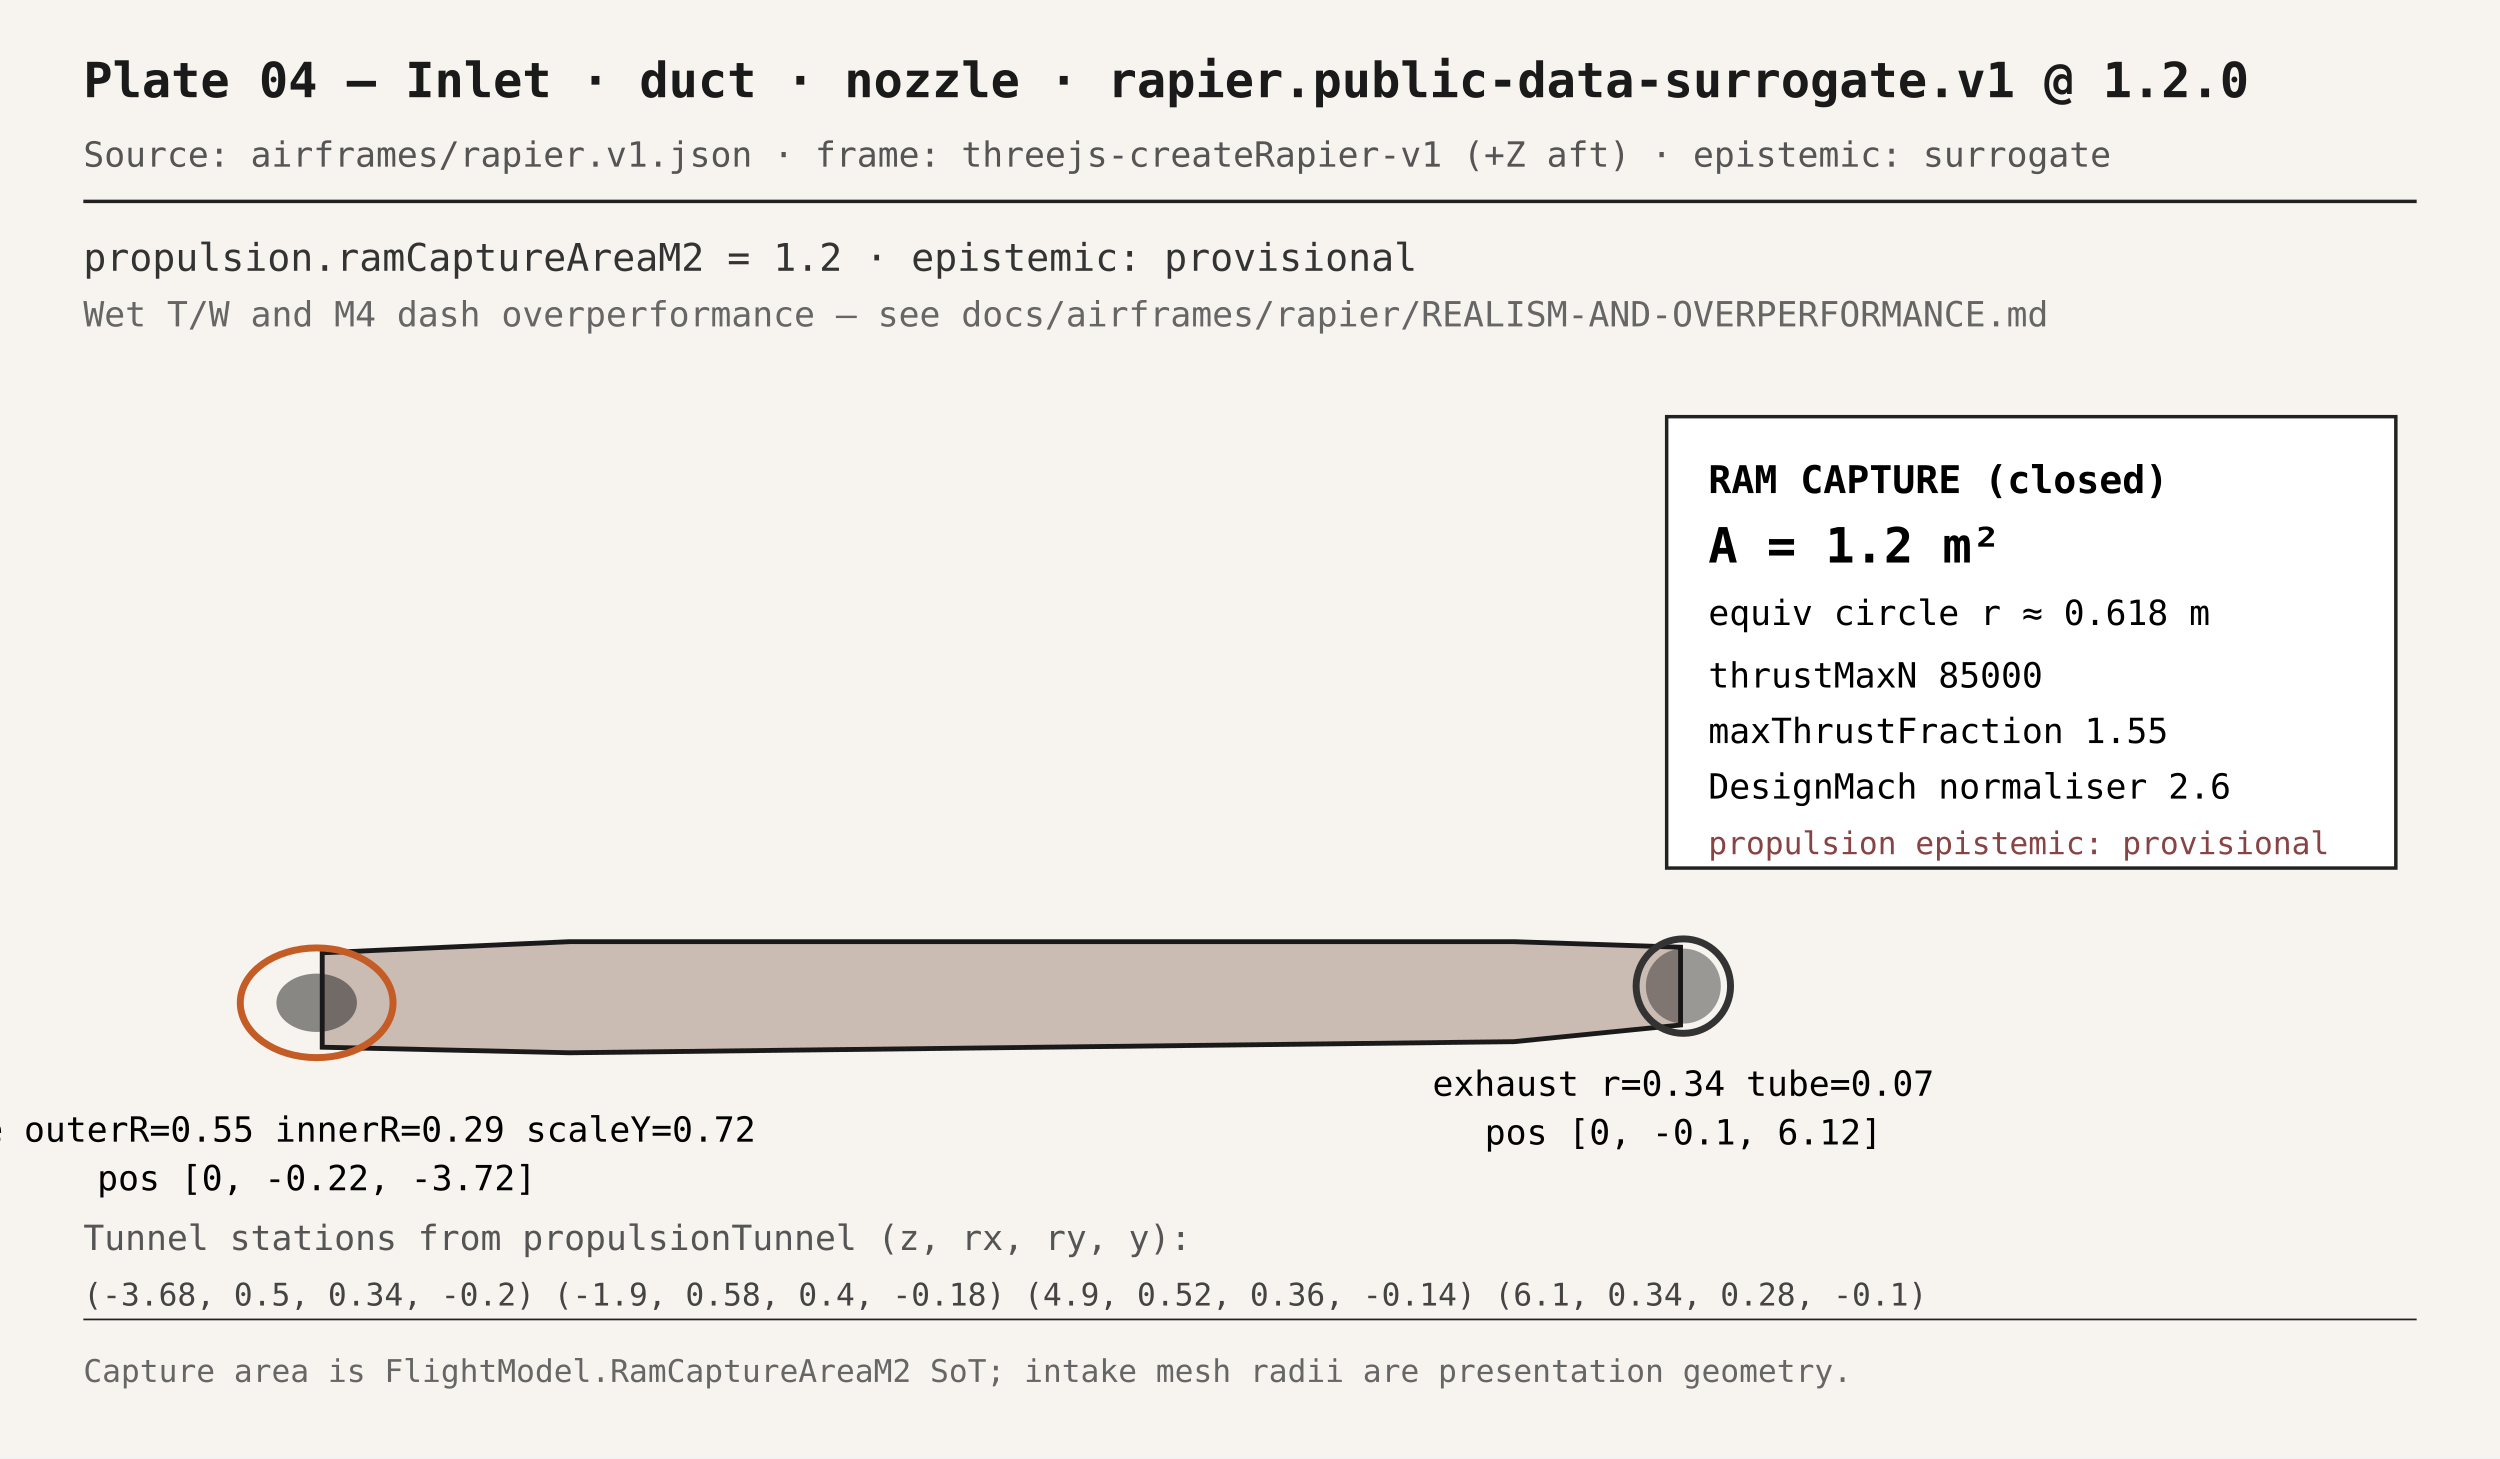
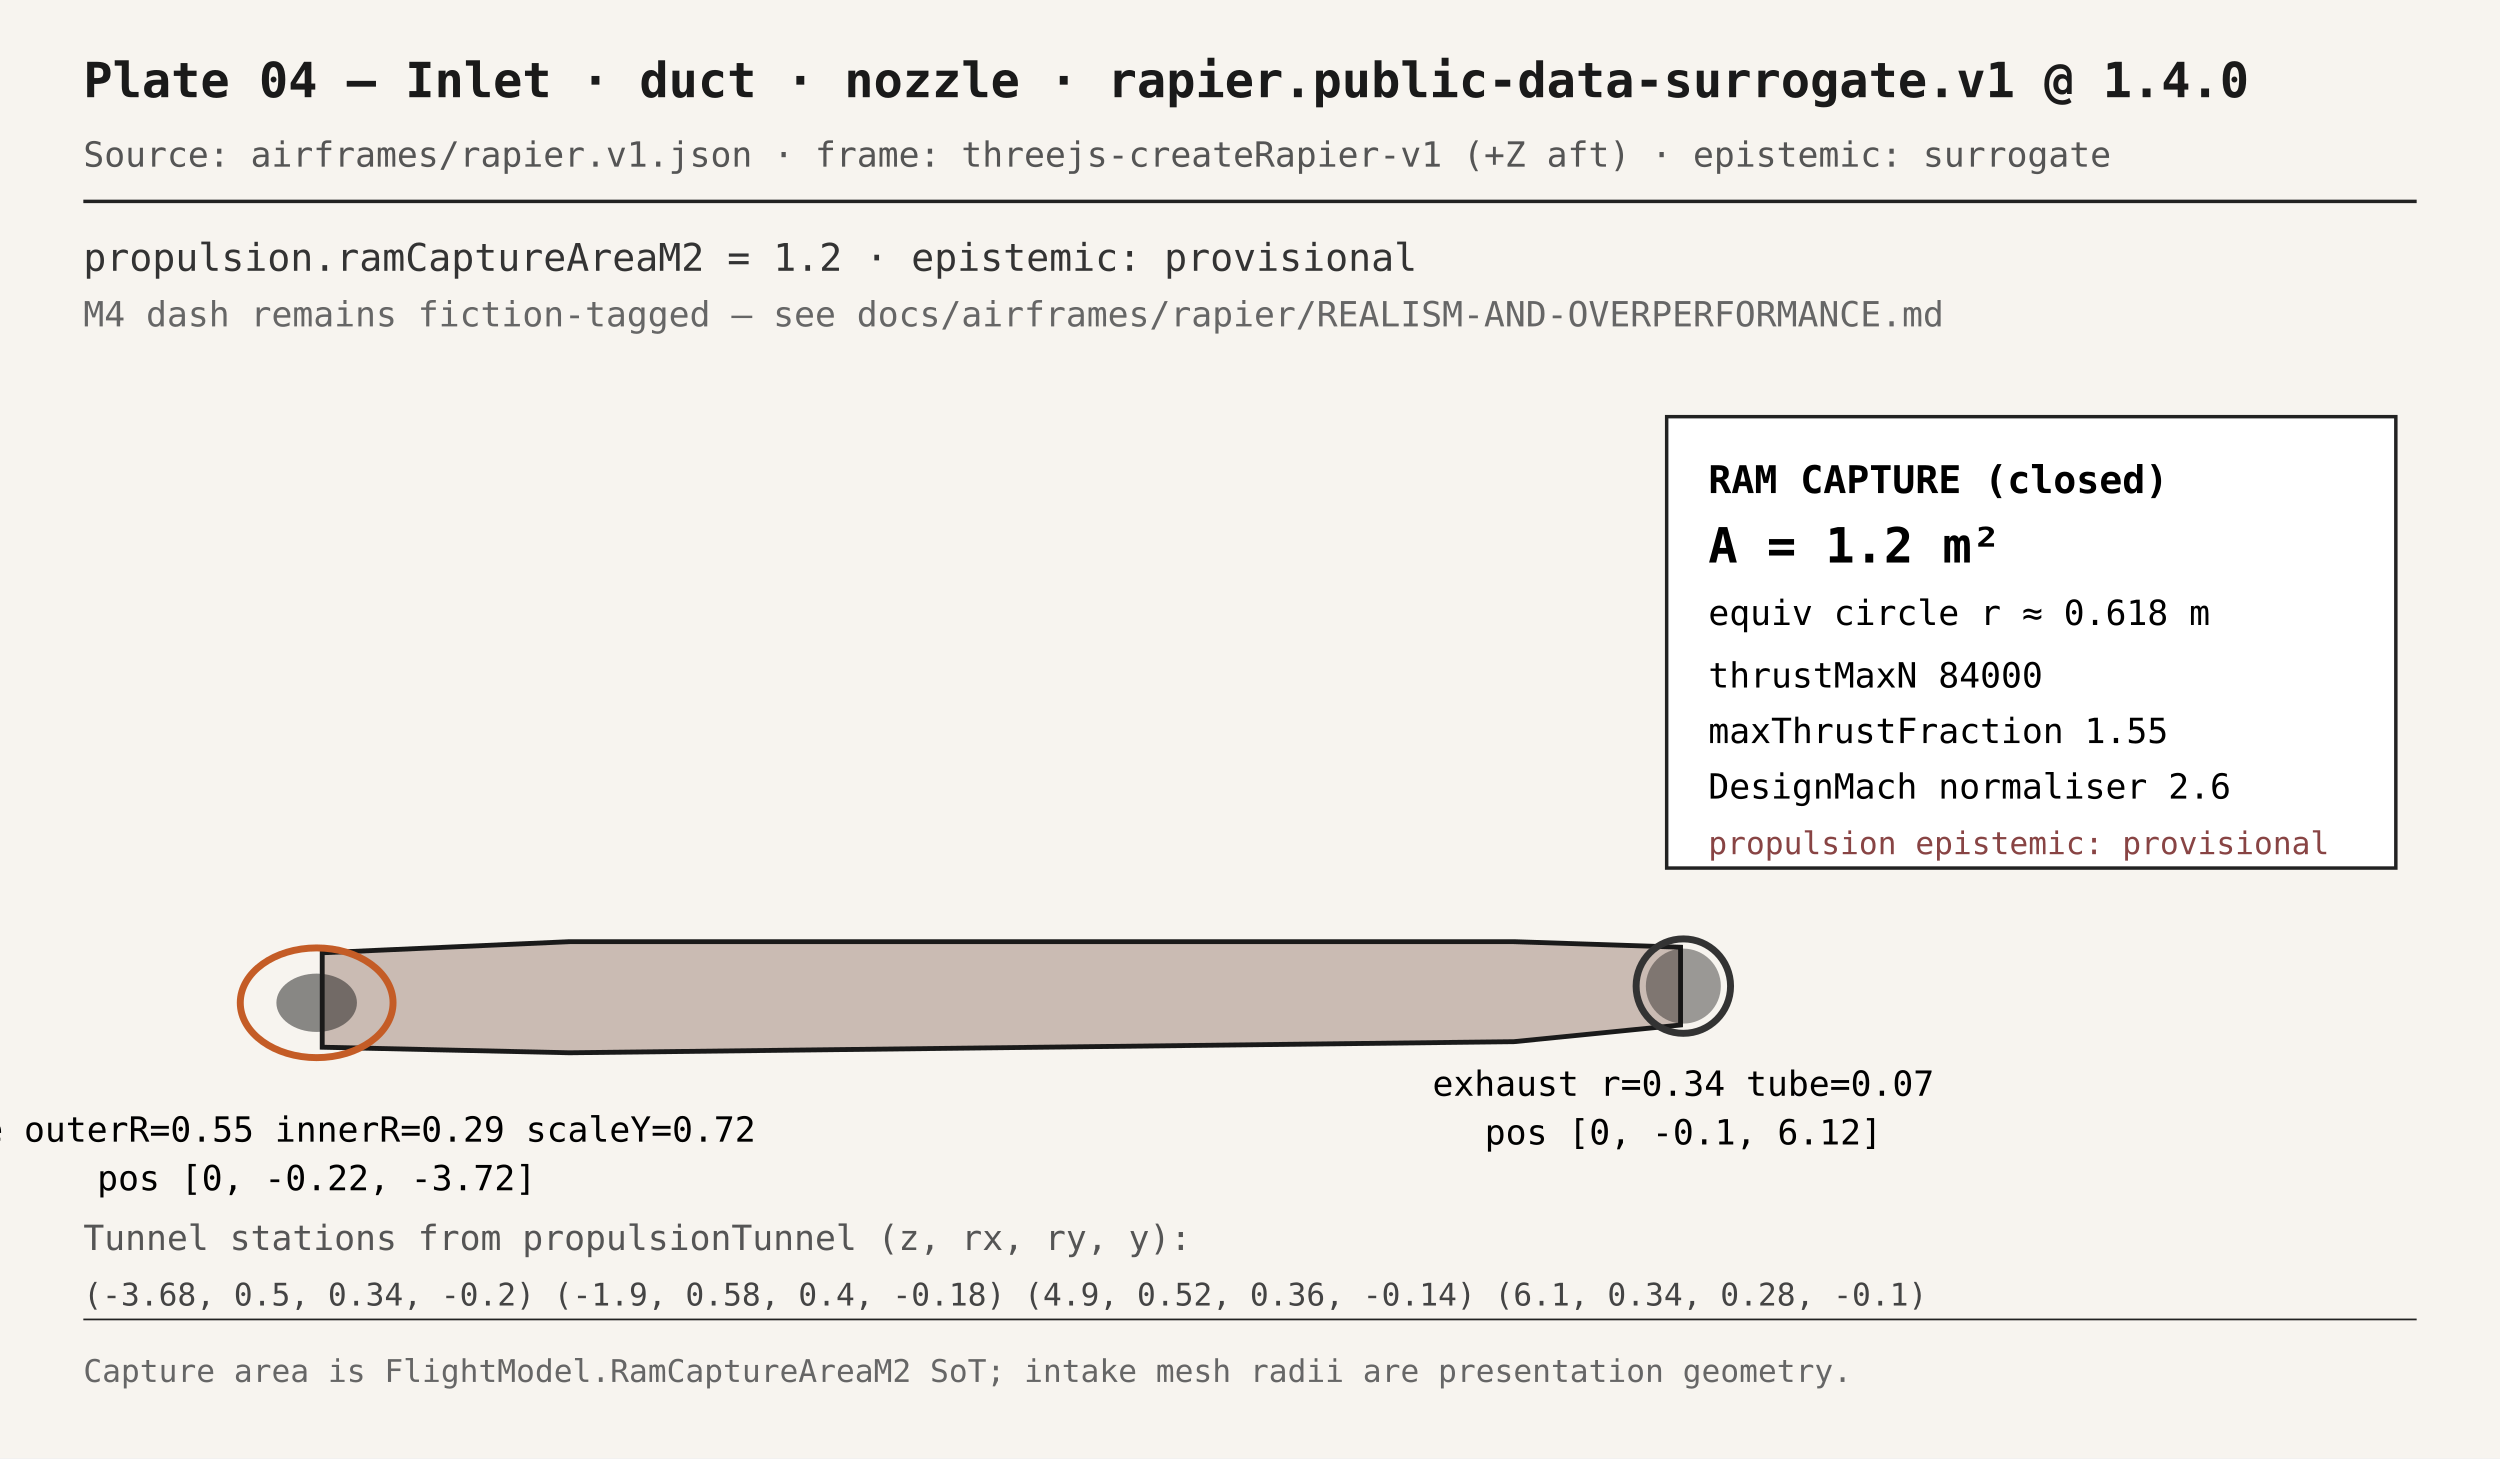
<svg xmlns="http://www.w3.org/2000/svg" viewBox="0 0 720 420" width="720" height="420" font-family="IBM Plex Mono, ui-monospace, monospace">
  <rect width="100%" height="100%" fill="#f7f4ef" />
-   <text x="24" y="28" font-size="14" font-weight="700" fill="#1a1a1a">Plate 04 — Inlet · duct · nozzle · rapier.public-data-surrogate.v1 @ 1.2.0</text>
+   <text x="24" y="28" font-size="14" font-weight="700" fill="#1a1a1a">Plate 04 — Inlet · duct · nozzle · rapier.public-data-surrogate.v1 @ 1.4.0</text>
  <text x="24" y="48" font-size="10" fill="#555">Source: airframes/rapier.v1.json · frame: threejs-createRapier-v1 (+Z aft) · epistemic: surrogate</text>
  <line x1="24" y1="58" x2="696" y2="58" stroke="#222" stroke-width="1" />
  <text x="24" y="78" font-size="11" fill="#333">propulsion.ramCaptureAreaM2 = 1.2  · epistemic: provisional</text>
-   <text x="24" y="94" font-size="10" fill="#666">Wet T/W and M4 dash overperformance — see docs/airframes/rapier/REALISM-AND-OVERPERFORMANCE.md</text>
+   <text x="24" y="94" font-size="10" fill="#666">M4 dash remains fiction-tagged — see docs/airframes/rapier/REALISM-AND-OVERPERFORMANCE.md</text>
  <path d="M 92.8,274.4 L 164.0,271.2 L 436.0,271.2 L 484.0,272.8 L 484.0,295.2 L 436.0,300.0 L 164.0,303.2 L 92.8,301.6 Z" fill="#765244" fill-opacity="0.35" stroke="#1a1a1a" stroke-width="1.4" />
  <ellipse cx="91.2" cy="288.8" rx="22.0" ry="15.8" fill="none" stroke="#c45c26" stroke-width="2" />
  <ellipse cx="91.2" cy="288.8" rx="11.6" ry="8.4" fill="#1a1a1a" fill-opacity="0.5" />
  <text x="91.2" y="328.8" text-anchor="middle" font-size="10">intake outerR=0.55 innerR=0.29 scaleY=0.72</text>
  <text x="91.2" y="342.8" text-anchor="middle" font-size="10">pos [0, -0.22, -3.72]</text>
  <circle cx="484.8" cy="284.0" r="13.6" fill="none" stroke="#333" stroke-width="2" />
  <circle cx="484.8" cy="284.0" r="10.8" fill="#111" fill-opacity="0.4" />
  <text x="484.8" y="315.6" text-anchor="middle" font-size="10">exhaust r=0.34 tube=0.07</text>
  <text x="484.8" y="329.6" text-anchor="middle" font-size="10">pos [0, -0.1, 6.12]</text>
  <rect x="480" y="120" width="210" height="130" fill="#fff" stroke="#222" />
  <text x="492" y="142" font-size="11" font-weight="700">RAM CAPTURE (closed)</text>
  <text x="492" y="162" font-size="14" font-weight="700">A = 1.2 m²</text>
  <text x="492" y="180" font-size="10">equiv circle r ≈ 0.618 m</text>
-   <text x="492" y="198" font-size="10">thrustMaxN 85000</text>
+   <text x="492" y="198" font-size="10">thrustMaxN 84000</text>
  <text x="492" y="214" font-size="10">maxThrustFraction 1.55</text>
  <text x="492" y="230" font-size="10">DesignMach normaliser 2.6</text>
  <text x="492" y="246" font-size="9" fill="#844">propulsion epistemic: provisional</text>
  <text x="24" y="360" font-size="10" fill="#555">Tunnel stations from propulsionTunnel (z, rx, ry, y):</text>
  <text x="24" y="376" font-size="9" fill="#444">(-3.68, 0.5, 0.34, -0.2)  (-1.9, 0.58, 0.4, -0.18)  (4.9, 0.52, 0.36, -0.14)  (6.1, 0.34, 0.28, -0.1)</text>
  <line x1="24" y1="380" x2="696" y2="380" stroke="#222" stroke-width="0.5" />
  <text x="24" y="398" font-size="9" fill="#666">Capture area is FlightModel.RamCaptureAreaM2 SoT; intake mesh radii are presentation geometry.</text>
</svg>
